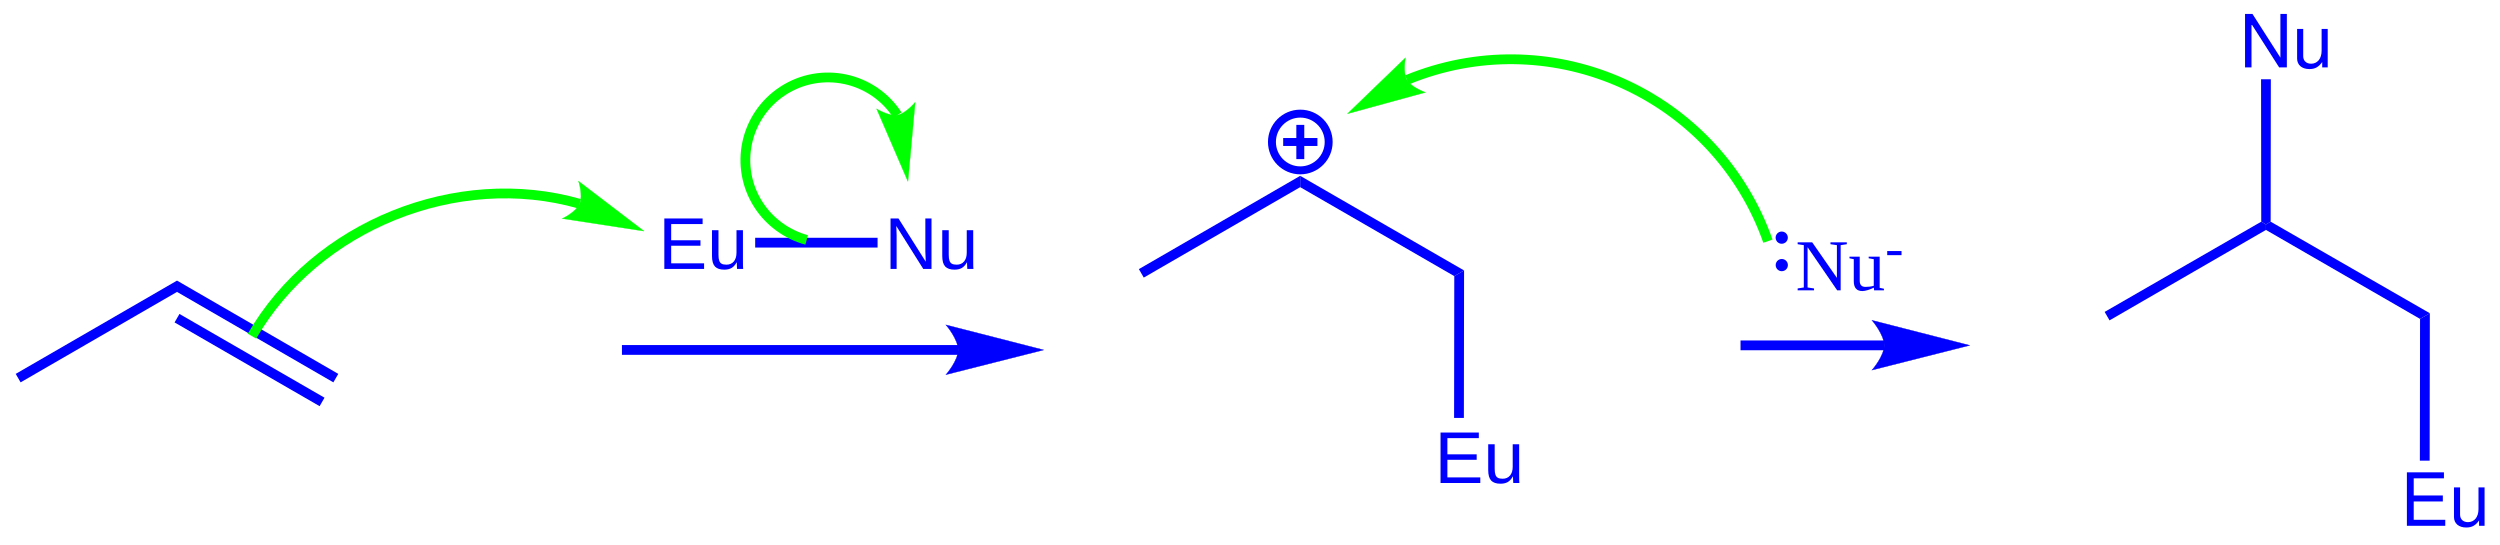
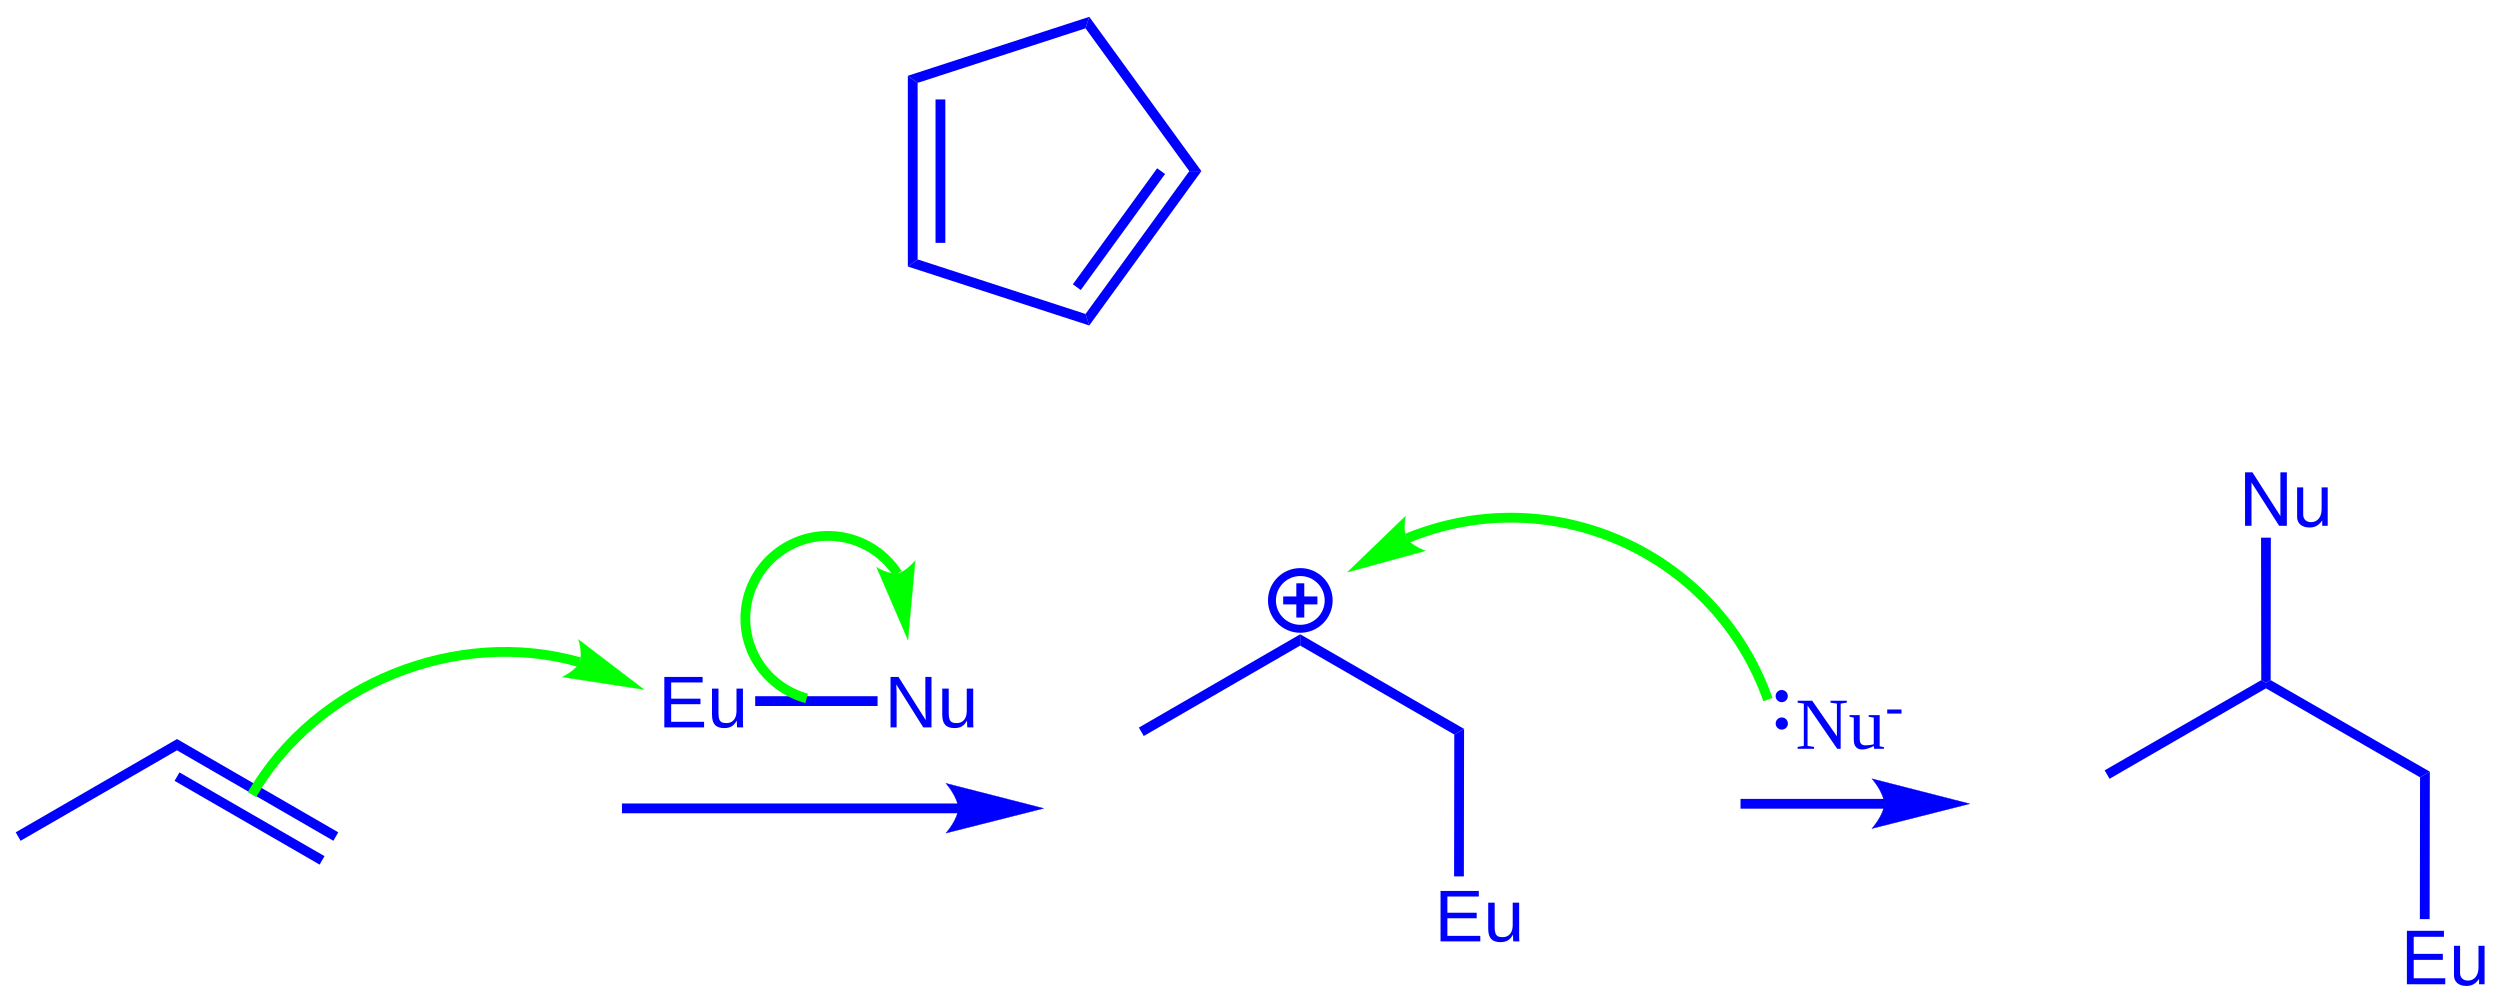
- <svg xmlns="http://www.w3.org/2000/svg" width="409px" height="89px" viewBox="0 0 409 89" style="background-color: #ffffff00" version="1.1">
-   <path stroke="#0000ff" stroke-width="26" fill="none" transform="matrix(0.05 0 0 0.05 -127 -236)" d="M 6701.8,5184.6 A 92.8,92.8 0 1 0 6887.4,5184.6A 92.8,92.8 0 1 0 6701.8,5184.6Z " />
-   <path stroke="none" fill="#0000ff" transform="matrix(0.05 0 0 0.05 -127 -236)" d="M 6738.6,5171.6 L 6850.6,5171.6 L 6850.6,5197.6 L 6738.6,5197.6 Z " />
-   <path stroke="none" fill="#0000ff" transform="matrix(0.05 0 0 0.05 -127 -236)" d="M 6807.6,5128.6 L 6807.6,5240.6 L 6781.6,5240.6 L 6781.6,5128.6 Z " />
-   <path stroke="none" fill="#0000ff" transform="matrix(0.05 0 0 0.05 -127 -236)" d="M 2607.4,5971.06 L 2591.4,5943.34 L 3119.2,5638.14 L 3119.2,5675.12 L 2607.4,5971.06 Z " />
-   <path stroke="none" fill="#0000ff" transform="matrix(0.05 0 0 0.05 -127 -236)" d="M 3119.2,5675.12 L 3119.2,5638.14 L 3646.8,5943.34 L 3630.8,5971.06 L 3119.2,5675.12 Z " />
-   <path stroke="none" fill="#0000ff" transform="matrix(0.05 0 0 0.05 -127 -236)" d="M 3111.19,5774.97 L 3127.19,5747.26 L 3601.8,6021.28 L 3585.8,6049 L 3111.19,5774.97 Z " />
-   <path stroke="none" fill="#0000ff" transform="matrix(0.05 0 0 0.05 -127 -236)" d="M 5676,5881 L 4575,5881 L 4575,5849 L 5676,5849 Z " />
-   <path stroke="none" fill="#0000ff" transform="matrix(0.05 0 0 0.05 -127 -236)" d="M 5955,5865 C 5955,5865 5635,5946 5635,5946 C 5635,5946 5675,5900.44 5675,5865 C 5675,5829.13 5635,5783 5635,5783 C 5635,5783 5955,5865 5955,5865 C 5955,5865 5955,5865 5955,5865 " />
-   <path stroke="#0000ff" stroke-width="1" fill="none" transform="matrix(0.05 0 0 0.05 -127 -236)" d="M 5955,5865 C 5955,5865 5635,5946 5635,5946 C 5635,5946 5675,5900.44 5675,5865 C 5675,5829.13 5635,5783 5635,5783 C 5635,5783 5955,5865 5955,5865 C 5955,5865 5955,5865 5955,5865 " />
-   <text x="0" y="0" stroke="none" fill="#0000ff" transform="matrix(0.05 0 0 0.05 107.699 43.9978)" font-style="normal" font-weight="normal" font-size="240px" font-family="Arial">
+ <svg xmlns="http://www.w3.org/2000/svg" width="409px" height="164px" viewBox="0 0 409 164" style="background-color: #ffffff00" version="1.1">
+   <path stroke="#0000ff" stroke-width="26" fill="none" transform="matrix(0.05 0 0 0.05 -127 -161)" d="M 6701.8,5184.6 A 92.8,92.8 0 1 0 6887.4,5184.6A 92.8,92.8 0 1 0 6701.8,5184.6Z " />
+   <path stroke="none" fill="#0000ff" transform="matrix(0.05 0 0 0.05 -127 -161)" d="M 6738.6,5171.6 L 6850.6,5171.6 L 6850.6,5197.6 L 6738.6,5197.6 Z " />
+   <path stroke="none" fill="#0000ff" transform="matrix(0.05 0 0 0.05 -127 -161)" d="M 6807.6,5128.6 L 6807.6,5240.6 L 6781.6,5240.6 L 6781.6,5128.6 Z " />
+   <path stroke="none" fill="#0000ff" transform="matrix(0.05 0 0 0.05 -127 -161)" d="M 2607.4,5971.06 L 2591.4,5943.34 L 3119.2,5638.14 L 3119.2,5675.12 L 2607.4,5971.06 Z " />
+   <path stroke="none" fill="#0000ff" transform="matrix(0.05 0 0 0.05 -127 -161)" d="M 3119.2,5675.12 L 3119.2,5638.14 L 3646.8,5943.34 L 3630.8,5971.06 L 3119.2,5675.12 Z " />
+   <path stroke="none" fill="#0000ff" transform="matrix(0.05 0 0 0.05 -127 -161)" d="M 3111.19,5774.97 L 3127.19,5747.26 L 3601.8,6021.28 L 3585.8,6049 L 3111.19,5774.97 Z " />
+   <path stroke="none" fill="#0000ff" transform="matrix(0.05 0 0 0.05 -127 -161)" d="M 5676,5881 L 4575,5881 L 4575,5849 L 5676,5849 Z " />
+   <path stroke="none" fill="#0000ff" transform="matrix(0.05 0 0 0.05 -127 -161)" d="M 5955,5865 C 5955,5865 5635,5946 5635,5946 C 5635,5946 5675,5900.44 5675,5865 C 5675,5829.13 5635,5783 5635,5783 C 5635,5783 5955,5865 5955,5865 C 5955,5865 5955,5865 5955,5865 " />
+   <path stroke="#0000ff" stroke-width="1" fill="none" transform="matrix(0.05 0 0 0.05 -127 -161)" d="M 5955,5865 C 5955,5865 5635,5946 5635,5946 C 5635,5946 5675,5900.44 5675,5865 C 5675,5829.13 5635,5783 5635,5783 C 5635,5783 5955,5865 5955,5865 C 5955,5865 5955,5865 5955,5865 " />
+   <text x="0" y="0" stroke="none" fill="#0000ff" transform="matrix(0.05 0 0 0.05 107.699 118.998)" font-style="normal" font-weight="normal" font-size="240px" font-family="Arial">
Eu</text>
-   <text x="0" y="0" stroke="none" fill="#0000ff" transform="matrix(0.05 0 0 0.05 144.707 43.9978)" font-style="normal" font-weight="normal" font-size="240px" font-family="Arial">
+   <text x="0" y="0" stroke="none" fill="#0000ff" transform="matrix(0.05 0 0 0.05 144.707 118.998)" font-style="normal" font-weight="normal" font-size="240px" font-family="Arial">
Nu</text>
-   <path stroke="none" fill="#0000ff" transform="matrix(0.05 0 0 0.05 -127 -236)" d="M 5010.97,5530 L 5010.97,5498 L 5411.42,5498 L 5411.42,5530 L 5010.97,5530 Z " />
-   <path stroke="none" fill="#0000ff" transform="matrix(0.05 0 0 0.05 -127 -236)" d="M 7298.41,5623.45 L 7330.44,5604.94 L 7329.8,6087.5 L 7297.8,6087.5 L 7298.41,5623.45 Z " />
-   <text x="0" y="0" stroke="none" fill="#0000ff" transform="matrix(0.05 0 0 0.05 234.688 79.0178)" font-style="normal" font-weight="normal" font-size="240px" font-family="Arial">
+   <path stroke="none" fill="#0000ff" transform="matrix(0.05 0 0 0.05 -127 -161)" d="M 5010.97,5530 L 5010.97,5498 L 5411.42,5498 L 5411.42,5530 L 5010.97,5530 Z " />
+   <path stroke="none" fill="#0000ff" transform="matrix(0.05 0 0 0.05 -127 -161)" d="M 7298.41,5623.45 L 7330.44,5604.94 L 7329.8,6087.5 L 7297.8,6087.5 L 7298.41,5623.45 Z " />
+   <text x="0" y="0" stroke="none" fill="#0000ff" transform="matrix(0.05 0 0 0.05 234.688 154.018)" font-style="normal" font-weight="normal" font-size="240px" font-family="Arial">
Eu</text>
-   <path stroke="none" fill="#0000ff" transform="matrix(0.05 0 0 0.05 -127 -236)" d="M 6794.2,5332.32 L 6794.2,5295.34 L 7330.44,5604.94 L 7298.41,5623.45 L 6794.2,5332.32 Z " />
-   <path stroke="none" fill="#0000ff" transform="matrix(0.05 0 0 0.05 -127 -236)" d="M 6282.4,5628.26 L 6266.4,5600.54 L 6794.2,5295.34 L 6794.2,5332.32 L 6282.4,5628.26 Z " />
-   <path stroke="#00ff00" stroke-width="32" fill="none" transform="matrix(0.05 0 0 0.05 -127 -236)" d="M 4436.51,5386.8 C 4035.3,5271.71 3573.17,5458.37 3364.44,5819.83 " />
-   <path stroke="none" fill="#00ff00" transform="matrix(0.05 0 0 0.05 -127 -236)" d="M 4647.17,5476.24 C 4647.17,5476.24 4379.85,5435.21 4379.85,5435.21 C 4379.85,5435.21 4424.63,5414.15 4436.51,5386.8 C 4448.38,5359.45 4432.97,5312.83 4432.97,5312.83 C 4432.97,5312.83 4647.17,5476.24 4647.17,5476.24 C 4647.17,5476.24 4647.17,5476.24 4647.17,5476.24 " />
-   <path stroke="#00ff00" stroke-width="1" fill="none" transform="matrix(0.05 0 0 0.05 -127 -236)" d="M 4647.17,5476.24 C 4647.17,5476.24 4379.85,5435.21 4379.85,5435.21 C 4379.85,5435.21 4424.63,5414.15 4436.51,5386.8 C 4448.38,5359.45 4432.97,5312.83 4432.97,5312.83 C 4432.97,5312.83 4647.17,5476.24 4647.17,5476.24 C 4647.17,5476.24 4647.17,5476.24 4647.17,5476.24 " />
-   <path stroke="#00ff00" stroke-width="32" fill="none" transform="matrix(0.05 0 0 0.05 -127 -236)" d="M 5476.35,5096.54 C 5395,4971.36 5227.3,4935.73 5102.03,5017.02 C 4976.76,5098.3 4941.11,5265.89 5022.45,5391.06 C 5058.48,5446.5 5115.45,5487.87 5179.35,5504.98 " />
-   <path stroke="none" fill="#00ff00" transform="matrix(0.05 0 0 0.05 -127 -236)" d="M 5510.78,5313.79 C 5510.78,5313.79 5408.36,5076.34 5408.36,5076.34 C 5408.36,5076.34 5449.25,5101.19 5476.35,5096.54 C 5503.45,5091.88 5534.5,5054.66 5534.5,5054.66 C 5534.5,5054.66 5510.78,5313.79 5510.78,5313.79 C 5510.78,5313.79 5510.78,5313.79 5510.78,5313.79 " />
-   <path stroke="#00ff00" stroke-width="1" fill="none" transform="matrix(0.05 0 0 0.05 -127 -236)" d="M 5510.78,5313.79 C 5510.78,5313.79 5408.36,5076.34 5408.36,5076.34 C 5408.36,5076.34 5449.25,5101.19 5476.35,5096.54 C 5503.45,5091.88 5534.5,5054.66 5534.5,5054.66 C 5534.5,5054.66 5510.78,5313.79 5510.78,5313.79 C 5510.78,5313.79 5510.78,5313.79 5510.78,5313.79 " />
-   <path stroke="none" fill="#0000ff" transform="matrix(0.05 0 0 0.05 -127 -236)" d="M 8706,5866 L 8235,5866 L 8235,5834 L 8706,5834 Z " />
-   <path stroke="none" fill="#0000ff" transform="matrix(0.05 0 0 0.05 -127 -236)" d="M 8985,5850 C 8985,5850 8665,5931 8665,5931 C 8665,5931 8705,5885.44 8705,5850 C 8705,5814.13 8665,5768 8665,5768 C 8665,5768 8985,5850 8985,5850 C 8985,5850 8985,5850 8985,5850 " />
-   <path stroke="#0000ff" stroke-width="1" fill="none" transform="matrix(0.05 0 0 0.05 -127 -236)" d="M 8985,5850 C 8985,5850 8665,5931 8665,5931 C 8665,5931 8705,5885.44 8705,5850 C 8705,5814.13 8665,5768 8665,5768 C 8665,5768 8985,5850 8985,5850 C 8985,5850 8985,5850 8985,5850 " />
-   <text x="0" y="0" stroke="none" fill="#0000ff" transform="matrix(0.05 0 0 0.05 293.75 47.5)" font-style="normal" font-weight="normal" font-size="240px" font-family="Times New Roman">
+   <path stroke="none" fill="#0000ff" transform="matrix(0.05 0 0 0.05 -127 -161)" d="M 6794.2,5332.32 L 6794.2,5295.34 L 7330.44,5604.94 L 7298.41,5623.45 L 6794.2,5332.32 Z " />
+   <path stroke="none" fill="#0000ff" transform="matrix(0.05 0 0 0.05 -127 -161)" d="M 6282.4,5628.26 L 6266.4,5600.54 L 6794.2,5295.34 L 6794.2,5332.32 L 6282.4,5628.26 Z " />
+   <path stroke="#00ff00" stroke-width="32" fill="none" transform="matrix(0.05 0 0 0.05 -127 -161)" d="M 4436.51,5386.8 C 4035.3,5271.71 3573.17,5458.37 3364.44,5819.83 " />
+   <path stroke="none" fill="#00ff00" transform="matrix(0.05 0 0 0.05 -127 -161)" d="M 4647.17,5476.24 C 4647.17,5476.24 4379.85,5435.21 4379.85,5435.21 C 4379.85,5435.21 4424.63,5414.15 4436.51,5386.8 C 4448.38,5359.45 4432.97,5312.83 4432.97,5312.83 C 4432.97,5312.83 4647.17,5476.24 4647.17,5476.24 C 4647.17,5476.24 4647.17,5476.24 4647.17,5476.24 " />
+   <path stroke="#00ff00" stroke-width="1" fill="none" transform="matrix(0.05 0 0 0.05 -127 -161)" d="M 4647.17,5476.24 C 4647.17,5476.24 4379.85,5435.21 4379.85,5435.21 C 4379.85,5435.21 4424.63,5414.15 4436.51,5386.8 C 4448.38,5359.45 4432.97,5312.83 4432.97,5312.83 C 4432.97,5312.83 4647.17,5476.24 4647.17,5476.24 C 4647.17,5476.24 4647.17,5476.24 4647.17,5476.24 " />
+   <path stroke="#00ff00" stroke-width="32" fill="none" transform="matrix(0.05 0 0 0.05 -127 -161)" d="M 5476.35,5096.54 C 5395,4971.36 5227.3,4935.73 5102.03,5017.02 C 4976.76,5098.3 4941.11,5265.89 5022.45,5391.06 C 5058.48,5446.5 5115.45,5487.87 5179.35,5504.98 " />
+   <path stroke="none" fill="#00ff00" transform="matrix(0.05 0 0 0.05 -127 -161)" d="M 5510.78,5313.79 C 5510.78,5313.79 5408.36,5076.34 5408.36,5076.34 C 5408.36,5076.34 5449.25,5101.19 5476.35,5096.54 C 5503.45,5091.88 5534.5,5054.66 5534.5,5054.66 C 5534.5,5054.66 5510.78,5313.79 5510.78,5313.79 C 5510.78,5313.79 5510.78,5313.79 5510.78,5313.79 " />
+   <path stroke="#00ff00" stroke-width="1" fill="none" transform="matrix(0.05 0 0 0.05 -127 -161)" d="M 5510.78,5313.79 C 5510.78,5313.79 5408.36,5076.34 5408.36,5076.34 C 5408.36,5076.34 5449.25,5101.19 5476.35,5096.54 C 5503.45,5091.88 5534.5,5054.66 5534.5,5054.66 C 5534.5,5054.66 5510.78,5313.79 5510.78,5313.79 C 5510.78,5313.79 5510.78,5313.79 5510.78,5313.79 " />
+   <path stroke="none" fill="#0000ff" transform="matrix(0.05 0 0 0.05 -127 -161)" d="M 8706,5866 L 8235,5866 L 8235,5834 L 8706,5834 Z " />
+   <path stroke="none" fill="#0000ff" transform="matrix(0.05 0 0 0.05 -127 -161)" d="M 8985,5850 C 8985,5850 8665,5931 8665,5931 C 8665,5931 8705,5885.44 8705,5850 C 8705,5814.13 8665,5768 8665,5768 C 8665,5768 8985,5850 8985,5850 C 8985,5850 8985,5850 8985,5850 " />
+   <path stroke="#0000ff" stroke-width="1" fill="none" transform="matrix(0.05 0 0 0.05 -127 -161)" d="M 8985,5850 C 8985,5850 8665,5931 8665,5931 C 8665,5931 8705,5885.44 8705,5850 C 8705,5814.13 8665,5768 8665,5768 C 8665,5768 8985,5850 8985,5850 C 8985,5850 8985,5850 8985,5850 " />
+   <text x="0" y="0" stroke="none" fill="#0000ff" transform="matrix(0.05 0 0 0.05 293.75 122.5)" font-style="normal" font-weight="normal" font-size="240px" font-family="Times New Roman">
Nu</text>
-   <text x="0" y="0" stroke="none" fill="#0000ff" transform="matrix(0.05 0 0 0.05 308.416 43.5273)" font-style="normal" font-weight="normal" font-size="180px" font-family="Times New Roman">
+   <text x="0" y="0" stroke="none" fill="#0000ff" transform="matrix(0.05 0 0 0.05 308.416 118.527)" font-style="normal" font-weight="normal" font-size="180px" font-family="Times New Roman">
-</text>
-   <path stroke="none" fill="#0000ff" transform="matrix(0.05 0 0 0.05 -127 -236)" d="M 8350.04,5587.4 A 19.956,19.956 0 1 0 8389.96,5587.4A 19.956,19.956 0 1 0 8350.04,5587.4Z " />
-   <path stroke="none" fill="#0000ff" transform="matrix(0.05 0 0 0.05 -127 -236)" d="M 8349.84,5497.6 A 19.956,19.956 0 1 0 8389.76,5497.6A 19.956,19.956 0 1 0 8349.84,5497.6Z " />
-   <path stroke="#00ff00" stroke-width="32" fill="none" transform="matrix(0.05 0 0 0.05 -127 -236)" d="M 8324.61,5509.02 C 8160.72,5044.88 7650.89,4801.11 7186.67,4964.92 C 7172.14,4970.05 7157.74,4975.56 7143.48,4981.44 " />
-   <path stroke="none" fill="#00ff00" transform="matrix(0.05 0 0 0.05 -127 -236)" d="M 6948.76,5092.15 C 6948.76,5092.15 7138.67,4908.99 7138.67,4908.99 C 7138.67,4908.99 7129.21,4956.66 7143.48,4981.44 C 7157.76,5006.21 7203.93,5022.25 7203.93,5022.25 C 7203.93,5022.25 6948.76,5092.15 6948.76,5092.15 C 6948.76,5092.15 6948.76,5092.15 6948.76,5092.15 " />
-   <path stroke="#00ff00" stroke-width="1" fill="none" transform="matrix(0.05 0 0 0.05 -127 -236)" d="M 6948.76,5092.15 C 6948.76,5092.15 7138.67,4908.99 7138.67,4908.99 C 7138.67,4908.99 7129.21,4956.66 7143.48,4981.44 C 7157.76,5006.21 7203.93,5022.25 7203.93,5022.25 C 7203.93,5022.25 6948.76,5092.15 6948.76,5092.15 C 6948.76,5092.15 6948.76,5092.15 6948.76,5092.15 " />
-   <path stroke="none" fill="#0000ff" transform="matrix(0.05 0 0 0.05 -127 -236)" d="M 10458.4,5763.45 L 10490.4,5744.94 L 10489.8,6227.33 L 10457.8,6227.33 L 10458.4,5763.45 Z " />
-   <text x="0" y="0" stroke="none" fill="#0000ff" transform="matrix(0.05 0 0 0.05 392.688 86.0237)" font-style="normal" font-weight="normal" font-size="240px" font-family="Helvetica">
+   <path stroke="none" fill="#0000ff" transform="matrix(0.05 0 0 0.05 -127 -161)" d="M 8350.04,5587.4 A 19.956,19.956 0 1 0 8389.96,5587.4A 19.956,19.956 0 1 0 8350.04,5587.4Z " />
+   <path stroke="none" fill="#0000ff" transform="matrix(0.05 0 0 0.05 -127 -161)" d="M 8349.84,5497.6 A 19.956,19.956 0 1 0 8389.76,5497.6A 19.956,19.956 0 1 0 8349.84,5497.6Z " />
+   <path stroke="#00ff00" stroke-width="32" fill="none" transform="matrix(0.05 0 0 0.05 -127 -161)" d="M 8324.61,5509.02 C 8160.72,5044.88 7650.89,4801.11 7186.67,4964.92 C 7172.14,4970.05 7157.74,4975.56 7143.48,4981.44 " />
+   <path stroke="none" fill="#00ff00" transform="matrix(0.05 0 0 0.05 -127 -161)" d="M 6948.76,5092.15 C 6948.76,5092.15 7138.67,4908.99 7138.67,4908.99 C 7138.67,4908.99 7129.21,4956.66 7143.48,4981.44 C 7157.76,5006.21 7203.93,5022.25 7203.93,5022.25 C 7203.93,5022.25 6948.76,5092.15 6948.76,5092.15 C 6948.76,5092.15 6948.76,5092.15 6948.76,5092.15 " />
+   <path stroke="#00ff00" stroke-width="1" fill="none" transform="matrix(0.05 0 0 0.05 -127 -161)" d="M 6948.76,5092.15 C 6948.76,5092.15 7138.67,4908.99 7138.67,4908.99 C 7138.67,4908.99 7129.21,4956.66 7143.48,4981.44 C 7157.76,5006.21 7203.93,5022.25 7203.93,5022.25 C 7203.93,5022.25 6948.76,5092.15 6948.76,5092.15 C 6948.76,5092.15 6948.76,5092.15 6948.76,5092.15 " />
+   <path stroke="none" fill="#0000ff" transform="matrix(0.05 0 0 0.05 -127 -161)" d="M 10458.4,5763.45 L 10490.4,5744.94 L 10489.8,6227.33 L 10457.8,6227.33 L 10458.4,5763.45 Z " />
+   <text x="0" y="0" stroke="none" fill="#0000ff" transform="matrix(0.05 0 0 0.05 392.688 161.024)" font-style="normal" font-weight="normal" font-size="240px" font-family="Helvetica">
Eu</text>
-   <path stroke="none" fill="#0000ff" transform="matrix(0.05 0 0 0.05 -127 -236)" d="M 9954.2,5472.32 L 9954.2,5454.4 L 9969.59,5445.35 L 10490.4,5744.94 L 10458.4,5763.45 L 9954.2,5472.32 Z " />
-   <path stroke="none" fill="#0000ff" transform="matrix(0.05 0 0 0.05 -127 -236)" d="M 9442.4,5768.26 L 9426.4,5740.54 L 9938.81,5445.35 L 9954.2,5454.4 L 9954.2,5472.32 L 9442.4,5768.26 Z " />
-   <text x="0" y="0" stroke="none" fill="#0000ff" transform="matrix(0.05 0 0 0.05 366.377 11.0237)" font-style="normal" font-weight="normal" font-size="240px" font-family="Helvetica">
+   <path stroke="none" fill="#0000ff" transform="matrix(0.05 0 0 0.05 -127 -161)" d="M 9954.2,5472.32 L 9954.2,5454.4 L 9969.59,5445.35 L 10490.4,5744.94 L 10458.4,5763.45 L 9954.2,5472.32 Z " />
+   <path stroke="none" fill="#0000ff" transform="matrix(0.05 0 0 0.05 -127 -161)" d="M 9442.4,5768.26 L 9426.4,5740.54 L 9938.81,5445.35 L 9954.2,5454.4 L 9954.2,5472.32 L 9442.4,5768.26 Z " />
+   <text x="0" y="0" stroke="none" fill="#0000ff" transform="matrix(0.05 0 0 0.05 366.377 86.0237)" font-style="normal" font-weight="normal" font-size="240px" font-family="Helvetica">
Nu</text>
-   <path stroke="none" fill="#0000ff" transform="matrix(0.05 0 0 0.05 -127 -236)" d="M 9969.59,5445.35 L 9954.2,5454.4 L 9938.81,5445.35 L 9938.2,4979.33 L 9970.2,4979.33 L 9969.59,5445.35 Z " />
+   <path stroke="none" fill="#0000ff" transform="matrix(0.05 0 0 0.05 -127 -161)" d="M 9969.59,5445.35 L 9954.2,5454.4 L 9938.81,5445.35 L 9938.2,4979.33 L 9970.2,4979.33 L 9969.59,5445.35 Z " />
+   <path stroke="none" fill="#0000ff" transform="matrix(0.05 0 0 0.05 -127 -161)" d="M 5510.44,3467.91 L 5542.49,3491.19 L 5542.49,4068.81 L 5510.44,4092.09 L 5510.44,3467.91 Z " />
+   <path stroke="none" fill="#0000ff" transform="matrix(0.05 0 0 0.05 -127 -161)" d="M 5601.09,3545.39 L 5633.09,3545.39 L 5633.09,4014.61 L 5601.09,4014.61 L 5601.09,3545.39 Z " />
+   <path stroke="none" fill="#0000ff" transform="matrix(0.05 0 0 0.05 -127 -161)" d="M 5510.44,4092.09 L 5542.49,4068.81 L 6091.84,4247.3 L 6104.08,4284.98 L 5510.44,4092.09 Z " />
+   <path stroke="none" fill="#0000ff" transform="matrix(0.05 0 0 0.05 -127 -161)" d="M 6104.08,4284.98 L 6091.84,4247.3 L 6431.35,3780 L 6470.96,3780 L 6104.08,4284.98 Z " />
+   <path stroke="none" fill="#0000ff" transform="matrix(0.05 0 0 0.05 -127 -161)" d="M 6076.29,4169.01 L 6050.4,4150.2 L 6326.2,3770.6 L 6352.09,3789.4 L 6076.29,4169.01 Z " />
+   <path stroke="none" fill="#0000ff" transform="matrix(0.05 0 0 0.05 -127 -161)" d="M 6470.96,3780 L 6431.35,3780 L 6091.84,3312.7 L 6104.08,3275.02 L 6470.96,3780 Z " />
+   <path stroke="none" fill="#0000ff" transform="matrix(0.05 0 0 0.05 -127 -161)" d="M 6104.08,3275.02 L 6091.84,3312.7 L 5542.49,3491.19 L 5510.44,3467.91 L 6104.08,3275.02 Z " />
</svg>
